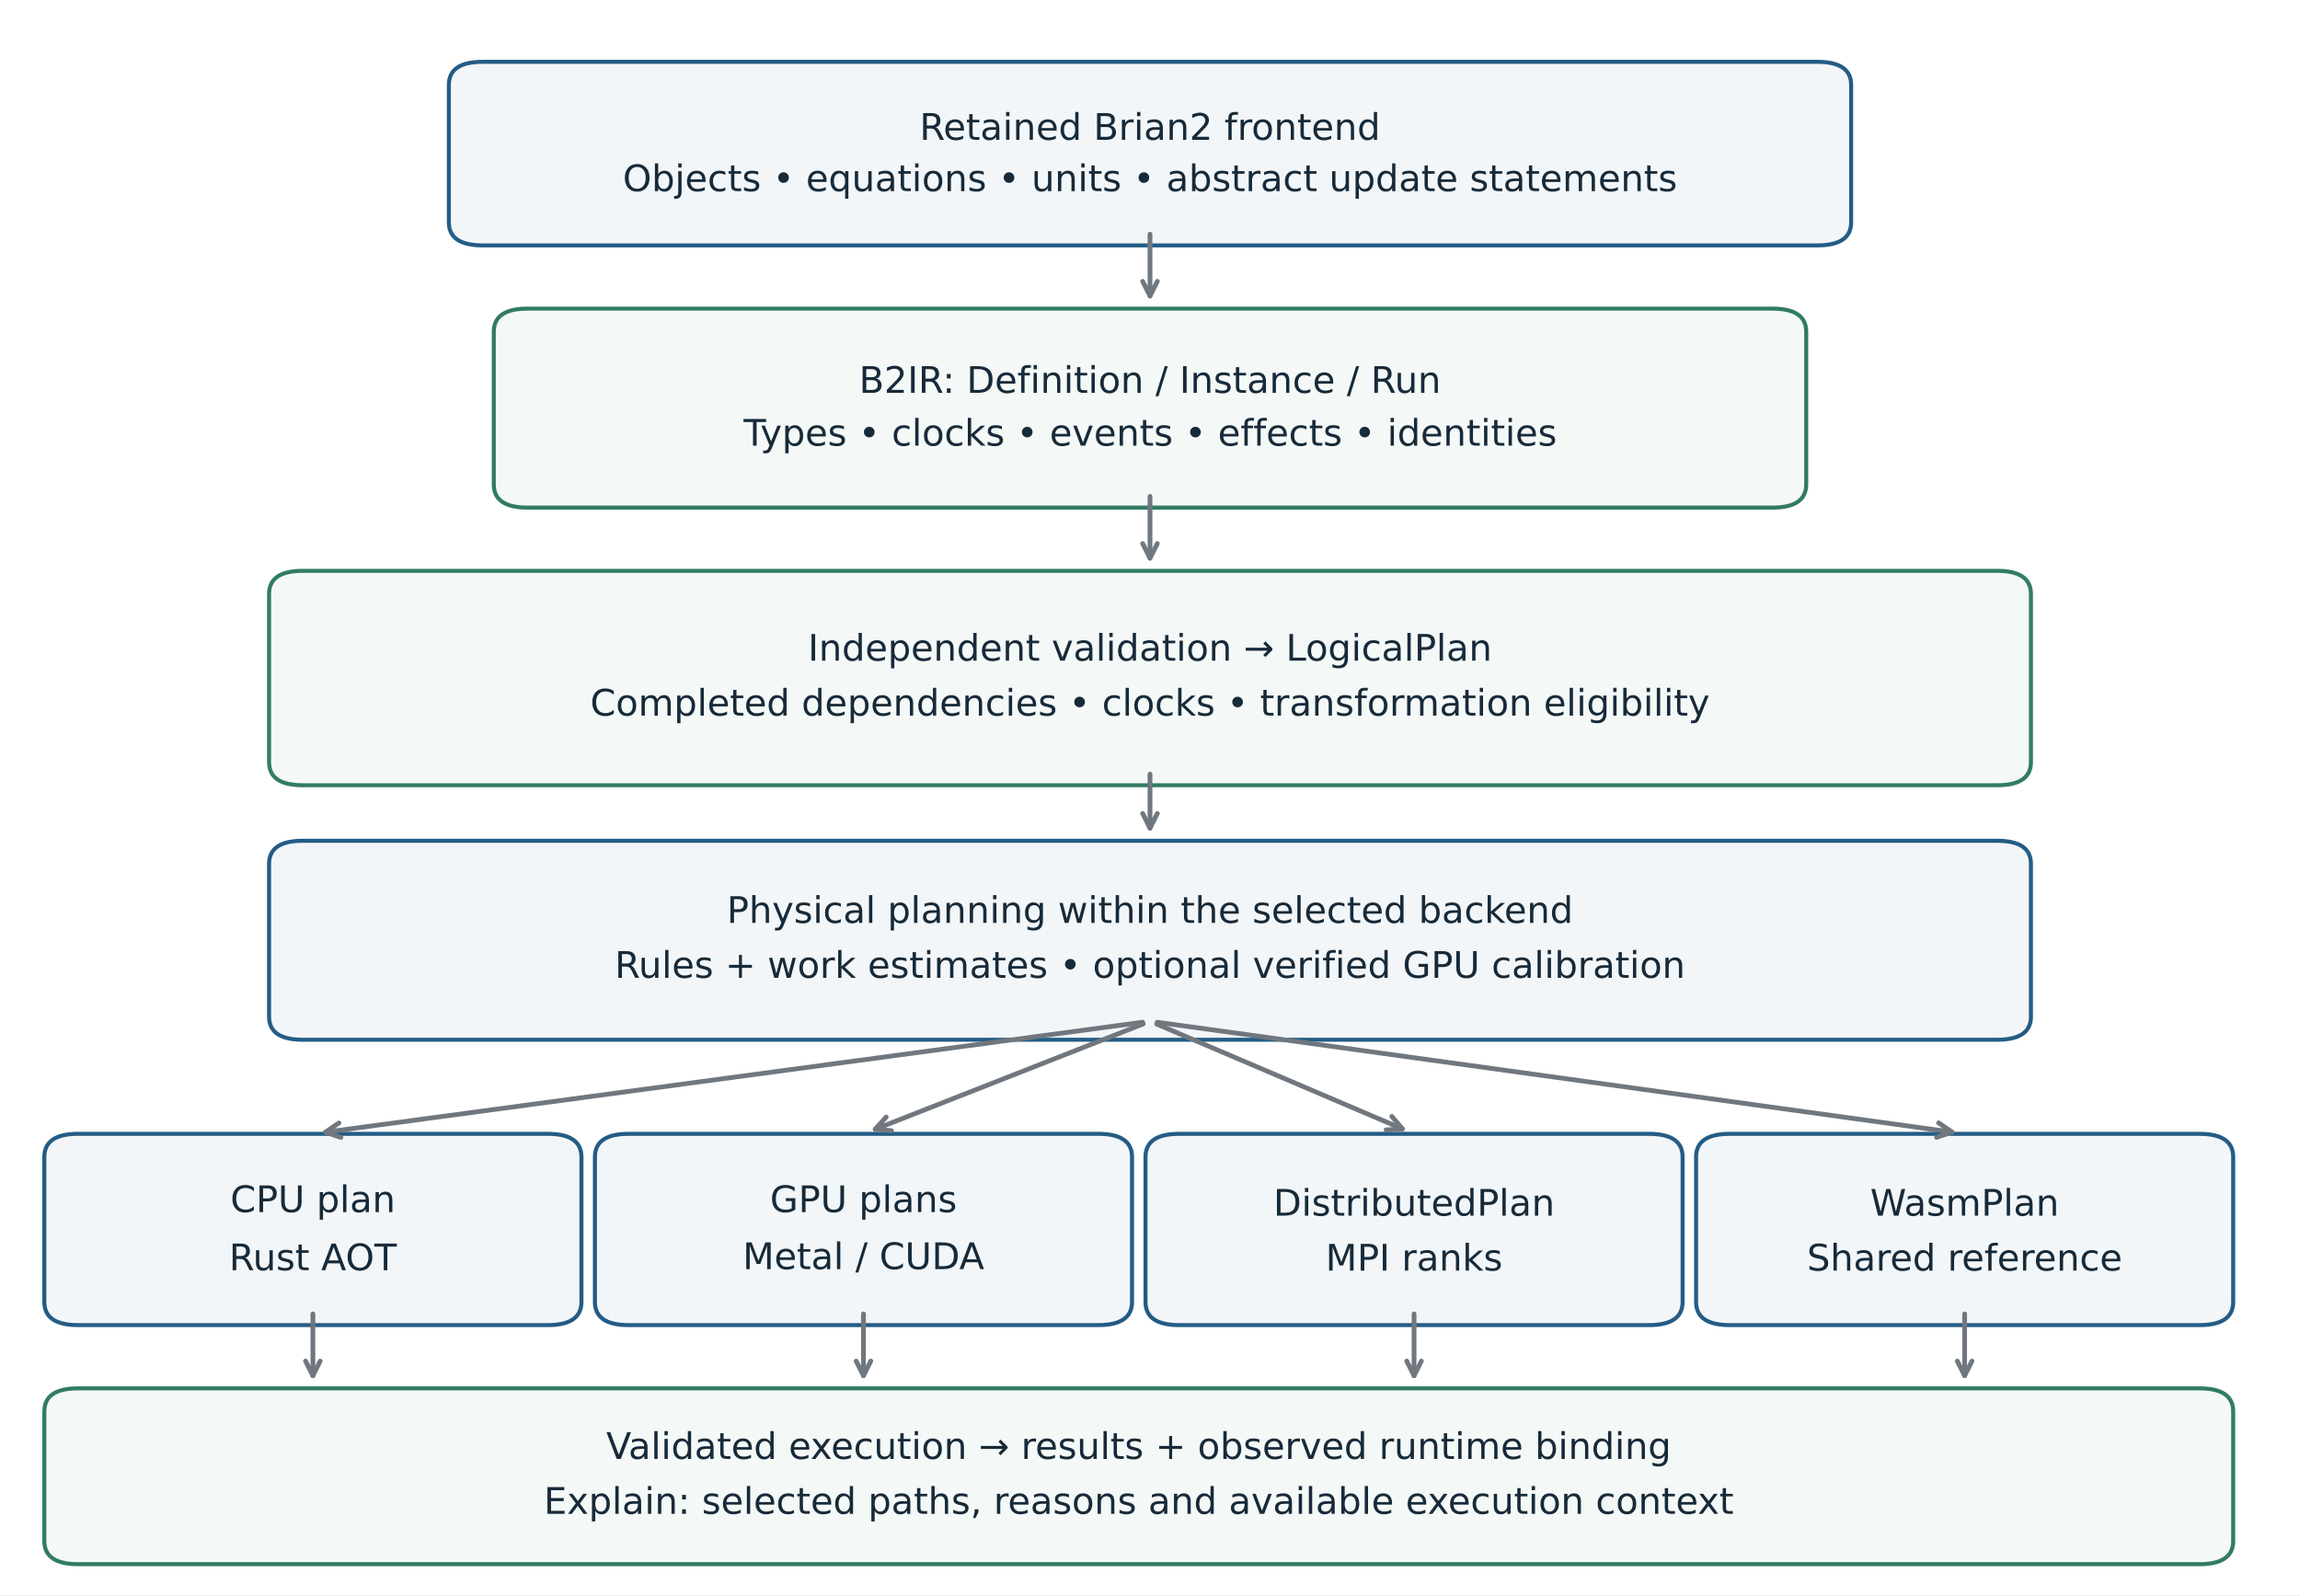
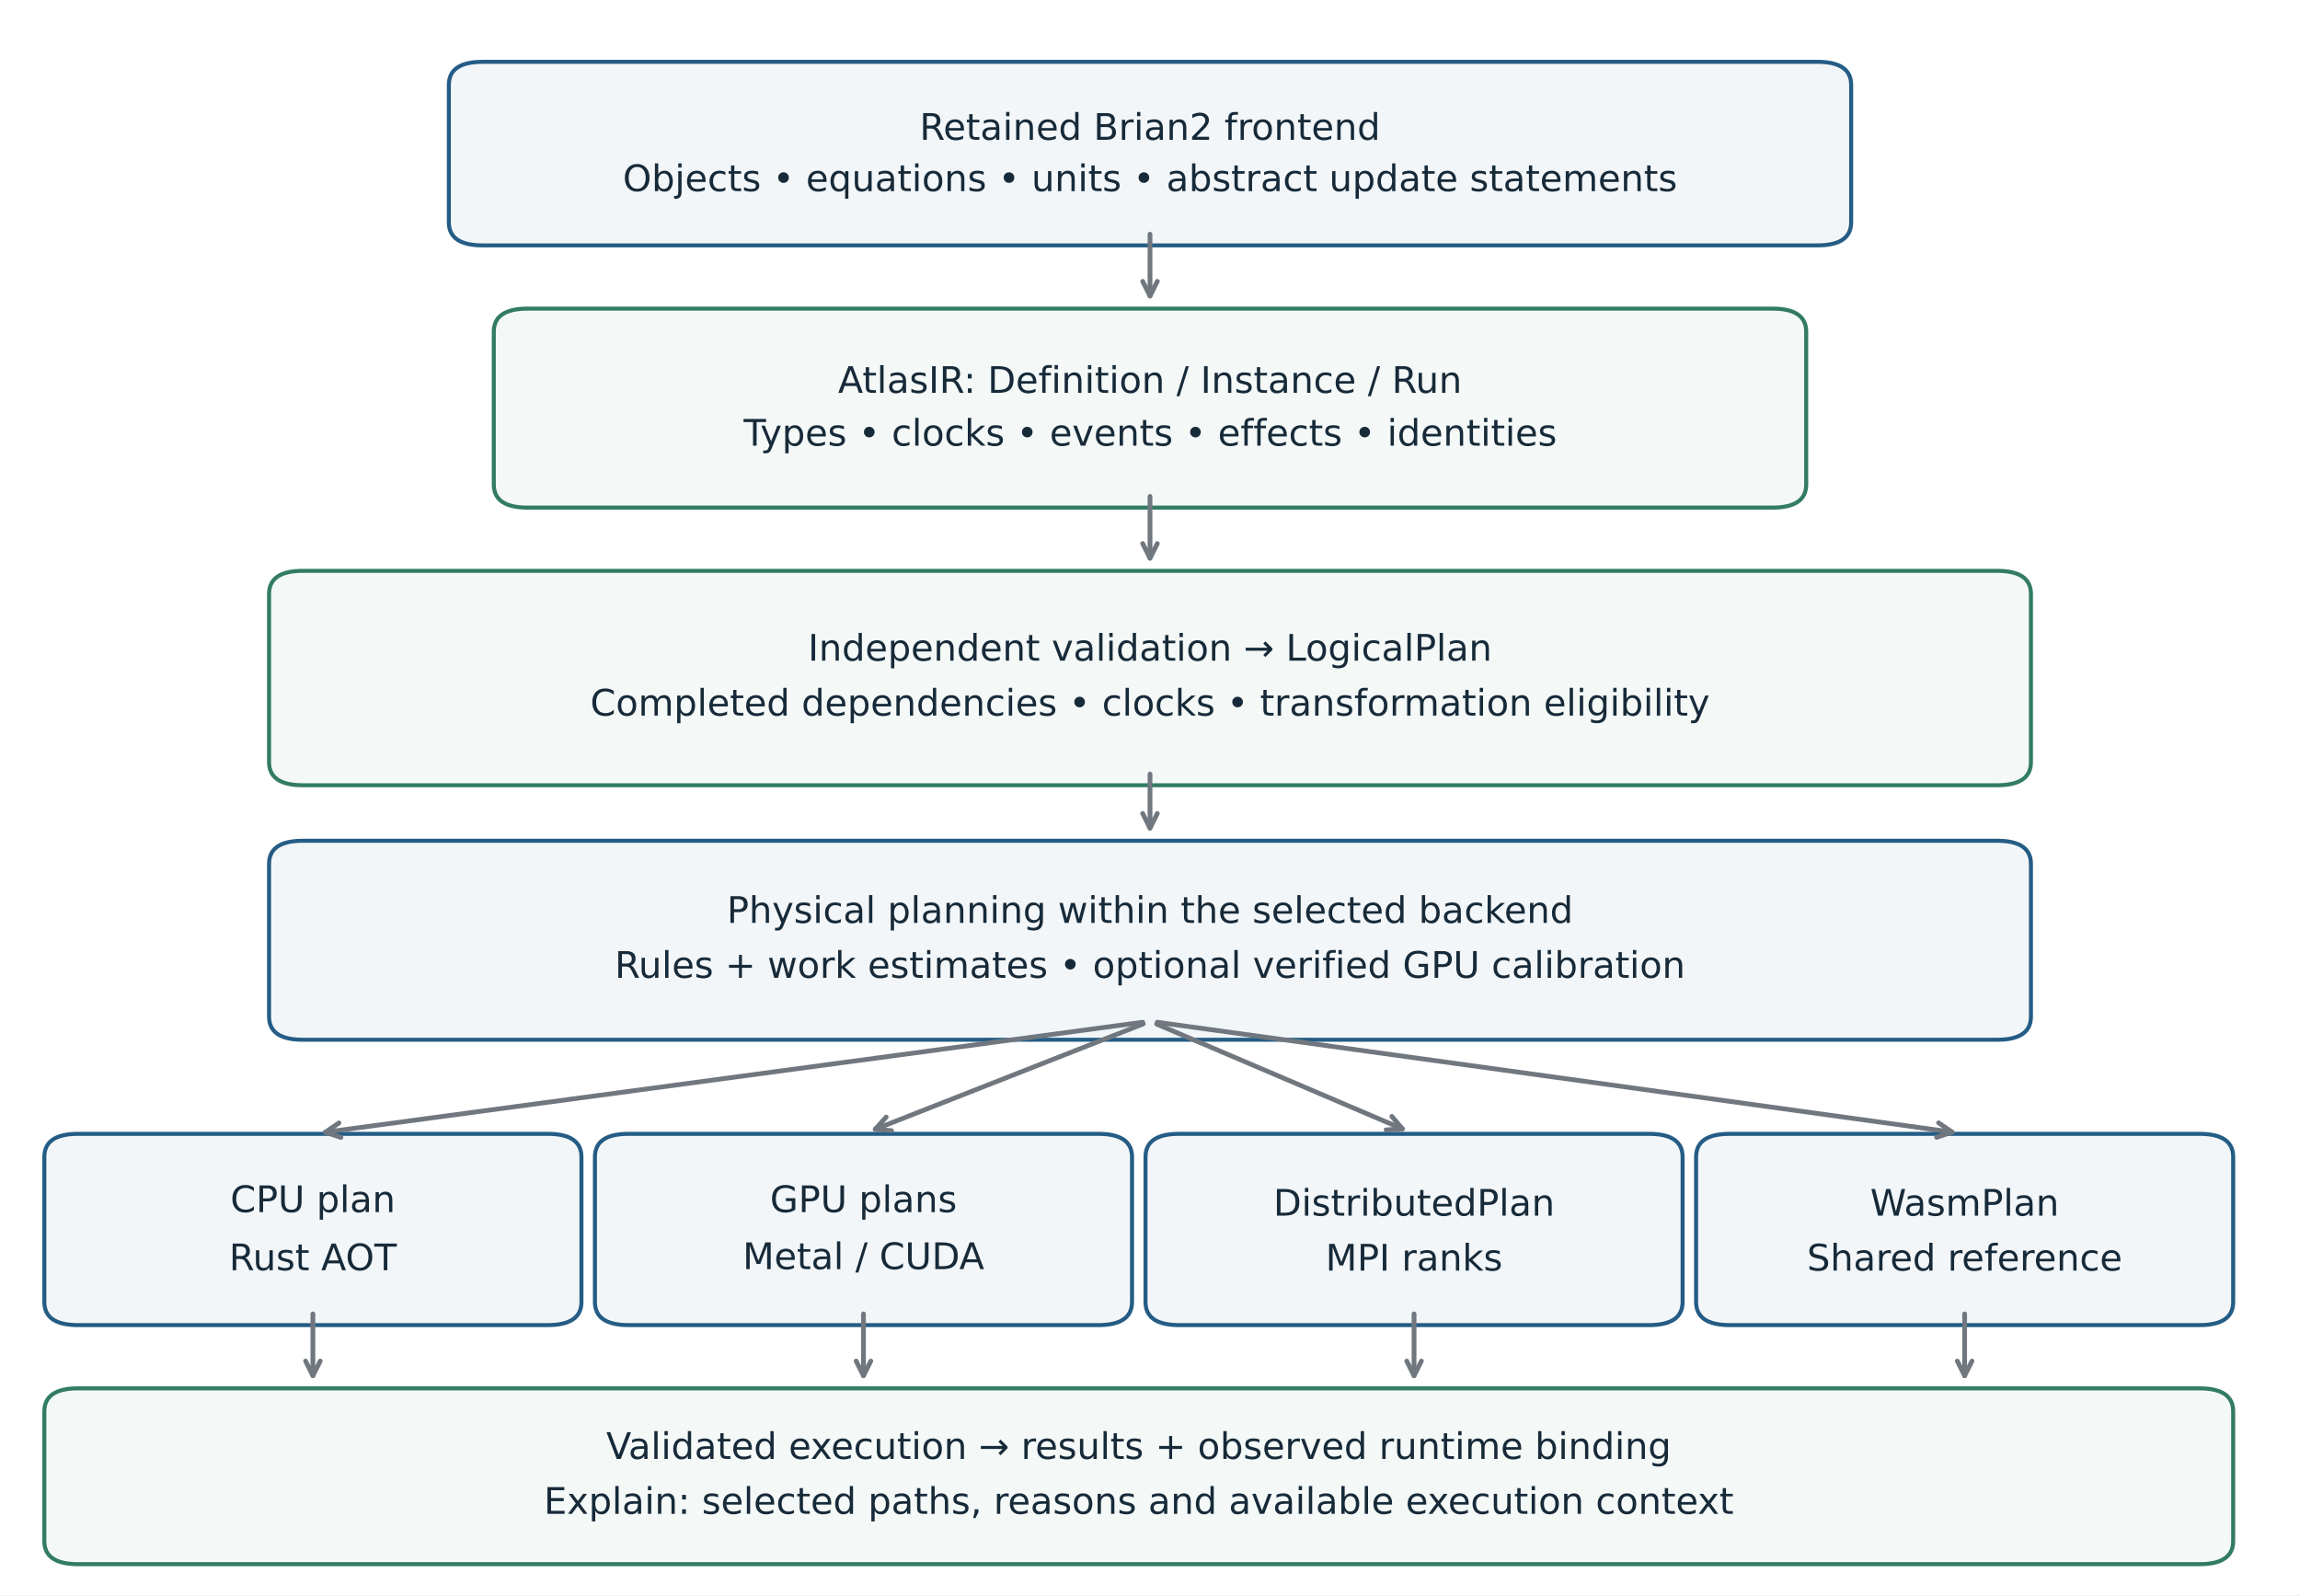
<svg xmlns="http://www.w3.org/2000/svg" width="628.2pt" height="435.744pt" viewBox="0 0 628.2 435.744" version="1.1">
  <defs>
    <style type="text/css">*{stroke-linejoin: round; stroke-linecap: butt}</style>
  </defs>
  <g id="figure_1">
    <g id="patch_1">
      <path d="M 0 435.744  L 628.2 435.744  L 628.2 0  L 0 0  z " style="fill: #ffffff" />
    </g>
    <g id="axes_1">
      <g id="patch_2">
        <path d="M 131.801 67.031  L 496.399 67.031  Q 505.606 67.031 505.606 60.711  L 505.606 23.211  Q 505.606 16.891 496.399 16.891  L 131.801 16.891  Q 122.594 16.891 122.594 23.211  L 122.594 60.711  Q 122.594 67.031 131.801 67.031  z " clip-path="url(#p851a7c1986)" style="fill: #245c85; fill-opacity: 0.051; stroke: #245c85; stroke-width: 1.1; stroke-linejoin: miter" />
      </g>
      <g id="patch_3">
        <path d="M 144.077 138.659  L 484.123 138.659  Q 493.33 138.659 493.33 132.339  L 493.33 90.626  Q 493.33 84.306 484.123 84.306  L 144.077 84.306  Q 134.87 84.306 134.87 90.626  L 134.87 132.339  Q 134.87 138.659 144.077 138.659  z " clip-path="url(#p851a7c1986)" style="fill: #327b64; fill-opacity: 0.051; stroke: #327b64; stroke-width: 1.1; stroke-linejoin: miter" />
      </g>
      <g id="patch_4">
        <path d="M 82.697 214.501  L 545.503 214.501  Q 554.71 214.501 554.71 208.181  L 554.71 162.255  Q 554.71 155.934 545.503 155.934  L 82.697 155.934  Q 73.49 155.934 73.49 162.255  L 73.49 208.181  Q 73.49 214.501 82.697 214.501  z " clip-path="url(#p851a7c1986)" style="fill: #327b64; fill-opacity: 0.051; stroke: #327b64; stroke-width: 1.1; stroke-linejoin: miter" />
      </g>
      <g id="patch_5">
        <path d="M 82.697 284.023  L 545.503 284.023  Q 554.71 284.023 554.71 277.703  L 554.71 235.99  Q 554.71 229.67 545.503 229.67  L 82.697 229.67  Q 73.49 229.67 73.49 235.99  L 73.49 277.703  Q 73.49 284.023 82.697 284.023  z " clip-path="url(#p851a7c1986)" style="fill: #245c85; fill-opacity: 0.051; stroke: #245c85; stroke-width: 1.1; stroke-linejoin: miter" />
      </g>
      <g id="patch_6">
        <path d="M 21.317 361.972  L 149.602 361.972  Q 158.809 361.972 158.809 355.651  L 158.809 316.045  Q 158.809 309.725 149.602 309.725  L 21.317 309.725  Q 12.11 309.725 12.11 316.045  L 12.11 355.651  Q 12.11 361.972 21.317 361.972  z " clip-path="url(#p851a7c1986)" style="fill: #245c85; fill-opacity: 0.051; stroke: #245c85; stroke-width: 1.1; stroke-linejoin: miter" />
      </g>
      <g id="patch_7">
        <path d="M 171.698 361.972  L 299.983 361.972  Q 309.19 361.972 309.19 355.651  L 309.19 316.045  Q 309.19 309.725 299.983 309.725  L 171.698 309.725  Q 162.491 309.725 162.491 316.045  L 162.491 355.651  Q 162.491 361.972 171.698 361.972  z " clip-path="url(#p851a7c1986)" style="fill: #245c85; fill-opacity: 0.051; stroke: #245c85; stroke-width: 1.1; stroke-linejoin: miter" />
      </g>
      <g id="patch_8">
        <path d="M 322.079 361.972  L 450.364 361.972  Q 459.571 361.972 459.571 355.651  L 459.571 316.045  Q 459.571 309.725 450.364 309.725  L 322.079 309.725  Q 312.872 309.725 312.872 316.045  L 312.872 355.651  Q 312.872 361.972 322.079 361.972  z " clip-path="url(#p851a7c1986)" style="fill: #245c85; fill-opacity: 0.051; stroke: #245c85; stroke-width: 1.1; stroke-linejoin: miter" />
      </g>
      <g id="patch_9">
        <path d="M 472.46 361.972  L 600.745 361.972  Q 609.952 361.972 609.952 355.651  L 609.952 316.045  Q 609.952 309.725 600.745 309.725  L 472.46 309.725  Q 463.253 309.725 463.253 316.045  L 463.253 355.651  Q 463.253 361.972 472.46 361.972  z " clip-path="url(#p851a7c1986)" style="fill: #245c85; fill-opacity: 0.051; stroke: #245c85; stroke-width: 1.1; stroke-linejoin: miter" />
      </g>
      <g id="patch_10">
        <path d="M 21.317 427.28  L 600.745 427.28  Q 609.952 427.28 609.952 420.96  L 609.952 385.567  Q 609.952 379.247 600.745 379.247  L 21.317 379.247  Q 12.11 379.247 12.11 385.567  L 12.11 420.96  Q 12.11 427.28 21.317 427.28  z " clip-path="url(#p851a7c1986)" style="fill: #327b64; fill-opacity: 0.051; stroke: #327b64; stroke-width: 1.1; stroke-linejoin: miter" />
      </g>
      <g id="text_1">
        <text style="font-size: 10px; font-family: 'DejaVu Sans'; fill: #172a39" transform="translate(251.1602 38.18901)">Retained Brian2 frontend</text>
        <text style="font-size: 10px; font-family: 'DejaVu Sans'; fill: #172a39" transform="translate(170.0969 52.22026)">Objects • equations • units • abstract update statements</text>
      </g>
      <g id="text_2">
-         <text style="font-size: 10px; font-family: 'DejaVu Sans'; fill: #172a39" transform="translate(234.6289 107.3178)">B2IR: Definition / Instance / Run</text>
+         <text style="font-size: 10px; font-family: 'DejaVu Sans'; fill: #172a39" transform="translate(228.8898 107.3178)">AtlasIR: Definition / Instance / Run</text>
        <text style="font-size: 10px; font-family: 'DejaVu Sans'; fill: #172a39" transform="translate(203.1078 121.742)">Types • clocks • events • effects • identities</text>
      </g>
      <g id="patch_11">
        <path d="M 314.1 63.973  Q 314.1 73.139 314.1 80.852  " style="fill: none; stroke: #70777e; stroke-width: 1.3; stroke-linecap: round" />
        <path d="M 316.1 76.852  L 314.1 80.852  L 312.1 76.852  " style="fill: none; stroke: #70777e; stroke-width: 1.3; stroke-linecap: round" />
      </g>
      <g id="text_3">
        <text style="font-size: 10px; font-family: 'DejaVu Sans'; fill: #172a39" transform="translate(220.6719 180.4772)">Independent validation → LogicalPlan</text>
        <text style="font-size: 10px; font-family: 'DejaVu Sans'; fill: #172a39" transform="translate(161.2078 195.4772)">Completed dependencies • clocks • transformation eligibility</text>
      </g>
      <g id="patch_12">
        <path d="M 314.1 135.601  Q 314.1 144.768 314.1 152.48  " style="fill: none; stroke: #70777e; stroke-width: 1.3; stroke-linecap: round" />
        <path d="M 316.1 148.48  L 314.1 152.48  L 312.1 148.48  " style="fill: none; stroke: #70777e; stroke-width: 1.3; stroke-linecap: round" />
      </g>
      <g id="text_4">
        <text style="font-size: 10px; font-family: 'DejaVu Sans'; fill: #172a39" transform="translate(198.5172 252.1057)">Physical planning within the selected backend</text>
        <text style="font-size: 10px; font-family: 'DejaVu Sans'; fill: #172a39" transform="translate(167.8984 267.1057)">Rules + work estimates • optional verified GPU calibration</text>
      </g>
      <g id="patch_13">
        <path d="M 314.1 211.445  Q 314.1 219.558 314.1 226.218  " style="fill: none; stroke: #70777e; stroke-width: 1.3; stroke-linecap: round" />
        <path d="M 316.1 222.218  L 314.1 226.218  L 312.1 222.218  " style="fill: none; stroke: #70777e; stroke-width: 1.3; stroke-linecap: round" />
      </g>
      <g id="text_5">
        <text style="font-size: 10px; font-family: 'DejaVu Sans'; fill: #172a39" transform="translate(62.90872 331.1077)">CPU plan</text>
        <text style="font-size: 10px; font-family: 'DejaVu Sans'; fill: #172a39" transform="translate(62.56419 346.9882)">Rust AOT</text>
      </g>
      <g id="patch_14">
        <path d="M 312.115 279.234  Q 199.778 294.346 88.882 309.265  " style="fill: none; stroke: #70777e; stroke-width: 1.3; stroke-linecap: round" />
        <path d="M 93.113 310.713  L 88.882 309.265  L 92.579 306.749  " style="fill: none; stroke: #70777e; stroke-width: 1.3; stroke-linecap: round" />
      </g>
      <g id="patch_15">
        <path d="M 85.46 358.914  Q 85.46 368.08 85.46 375.793  " style="fill: none; stroke: #70777e; stroke-width: 1.3; stroke-linecap: round" />
        <path d="M 87.46 371.793  L 85.46 375.793  L 83.46 371.793  " style="fill: none; stroke: #70777e; stroke-width: 1.3; stroke-linecap: round" />
      </g>
      <g id="text_6">
        <text style="font-size: 10px; font-family: 'DejaVu Sans'; fill: #172a39" transform="translate(210.3022 331.1077)">GPU plans</text>
        <text style="font-size: 10px; font-family: 'DejaVu Sans'; fill: #172a39" transform="translate(202.8405 346.6835)">Metal / CUDA</text>
      </g>
      <g id="patch_16">
        <path d="M 312.24 279.698  Q 274.971 294.345 239.056 308.461  " style="fill: none; stroke: #70777e; stroke-width: 1.3; stroke-linecap: round" />
        <path d="M 243.51 308.859  L 239.056 308.461  L 242.047 305.137  " style="fill: none; stroke: #70777e; stroke-width: 1.3; stroke-linecap: round" />
      </g>
      <g id="patch_17">
        <path d="M 235.84 358.914  Q 235.84 368.08 235.84 375.793  " style="fill: none; stroke: #70777e; stroke-width: 1.3; stroke-linecap: round" />
        <path d="M 237.84 371.793  L 235.84 375.793  L 233.84 371.793  " style="fill: none; stroke: #70777e; stroke-width: 1.3; stroke-linecap: round" />
      </g>
      <g id="text_7">
        <text style="font-size: 10px; font-family: 'DejaVu Sans'; fill: #172a39" transform="translate(347.7824 332.0764)">DistributedPlan</text>
        <text style="font-size: 10px; font-family: 'DejaVu Sans'; fill: #172a39" transform="translate(362.0403 347.0764)">MPI ranks</text>
      </g>
      <g id="patch_18">
        <path d="M 315.936 279.75  Q 350.158 294.345 383.044 308.37  " style="fill: none; stroke: #70777e; stroke-width: 1.3; stroke-linecap: round" />
        <path d="M 380.149 304.961  L 383.044 308.37  L 378.58 308.64  " style="fill: none; stroke: #70777e; stroke-width: 1.3; stroke-linecap: round" />
      </g>
      <g id="patch_19">
        <path d="M 386.221 358.914  Q 386.221 368.08 386.221 375.793  " style="fill: none; stroke: #70777e; stroke-width: 1.3; stroke-linecap: round" />
        <path d="M 388.221 371.793  L 386.221 375.793  L 384.221 371.793  " style="fill: none; stroke: #70777e; stroke-width: 1.3; stroke-linecap: round" />
      </g>
      <g id="text_8">
        <text style="font-size: 10px; font-family: 'DejaVu Sans'; fill: #172a39" transform="translate(510.8025 332.0764)">WasmPlan</text>
        <text style="font-size: 10px; font-family: 'DejaVu Sans'; fill: #172a39" transform="translate(493.5353 347.0764)">Shared reference</text>
      </g>
      <g id="patch_20">
        <path d="M 316.079 279.24  Q 425.35 294.346 533.181 309.252  " style="fill: none; stroke: #70777e; stroke-width: 1.3; stroke-linecap: round" />
        <path d="M 529.492 306.723  L 533.181 309.252  L 528.945 310.685  " style="fill: none; stroke: #70777e; stroke-width: 1.3; stroke-linecap: round" />
      </g>
      <g id="patch_21">
        <path d="M 536.602 358.914  Q 536.602 368.08 536.602 375.793  " style="fill: none; stroke: #70777e; stroke-width: 1.3; stroke-linecap: round" />
        <path d="M 538.602 371.793  L 536.602 375.793  L 534.602 371.793  " style="fill: none; stroke: #70777e; stroke-width: 1.3; stroke-linecap: round" />
      </g>
      <g id="text_9">
        <text style="font-size: 10px; font-family: 'DejaVu Sans'; fill: #172a39" transform="translate(165.581 398.5227)">Validated execution → results + observed runtime binding</text>
        <text style="font-size: 10px; font-family: 'DejaVu Sans'; fill: #172a39" transform="translate(148.5388 413.5227)">Explain: selected paths, reasons and available execution context</text>
      </g>
    </g>
  </g>
  <defs>
    <clipPath id="p851a7c1986">
      <rect x="7.2" y="7.2" width="613.8" height="421.344" />
    </clipPath>
  </defs>
</svg>
